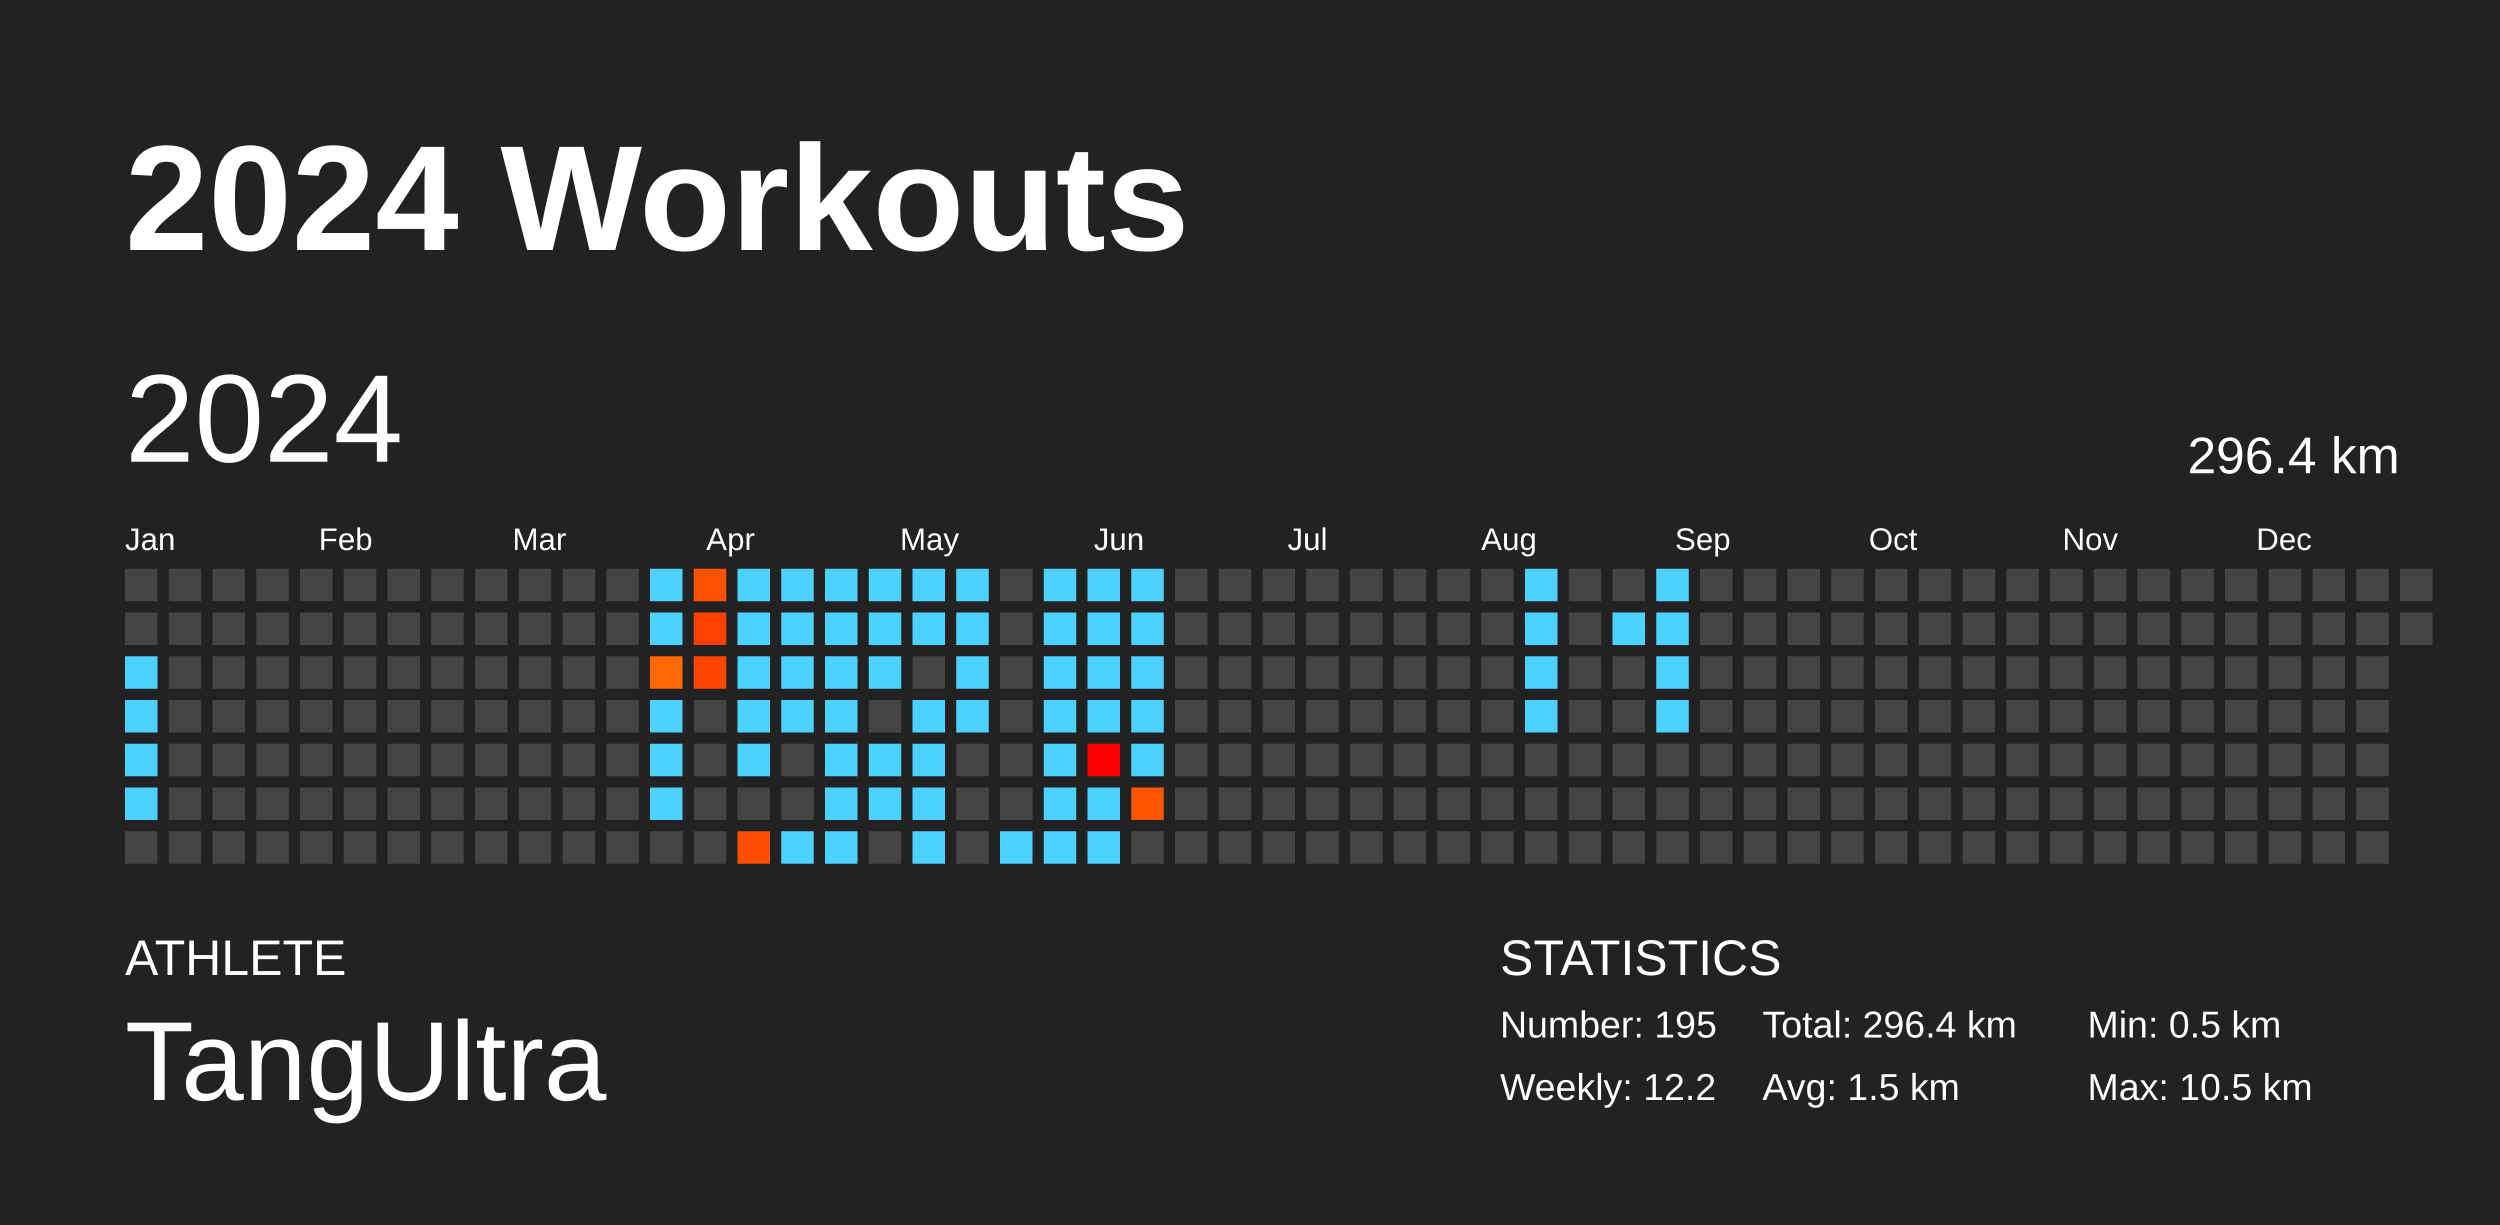
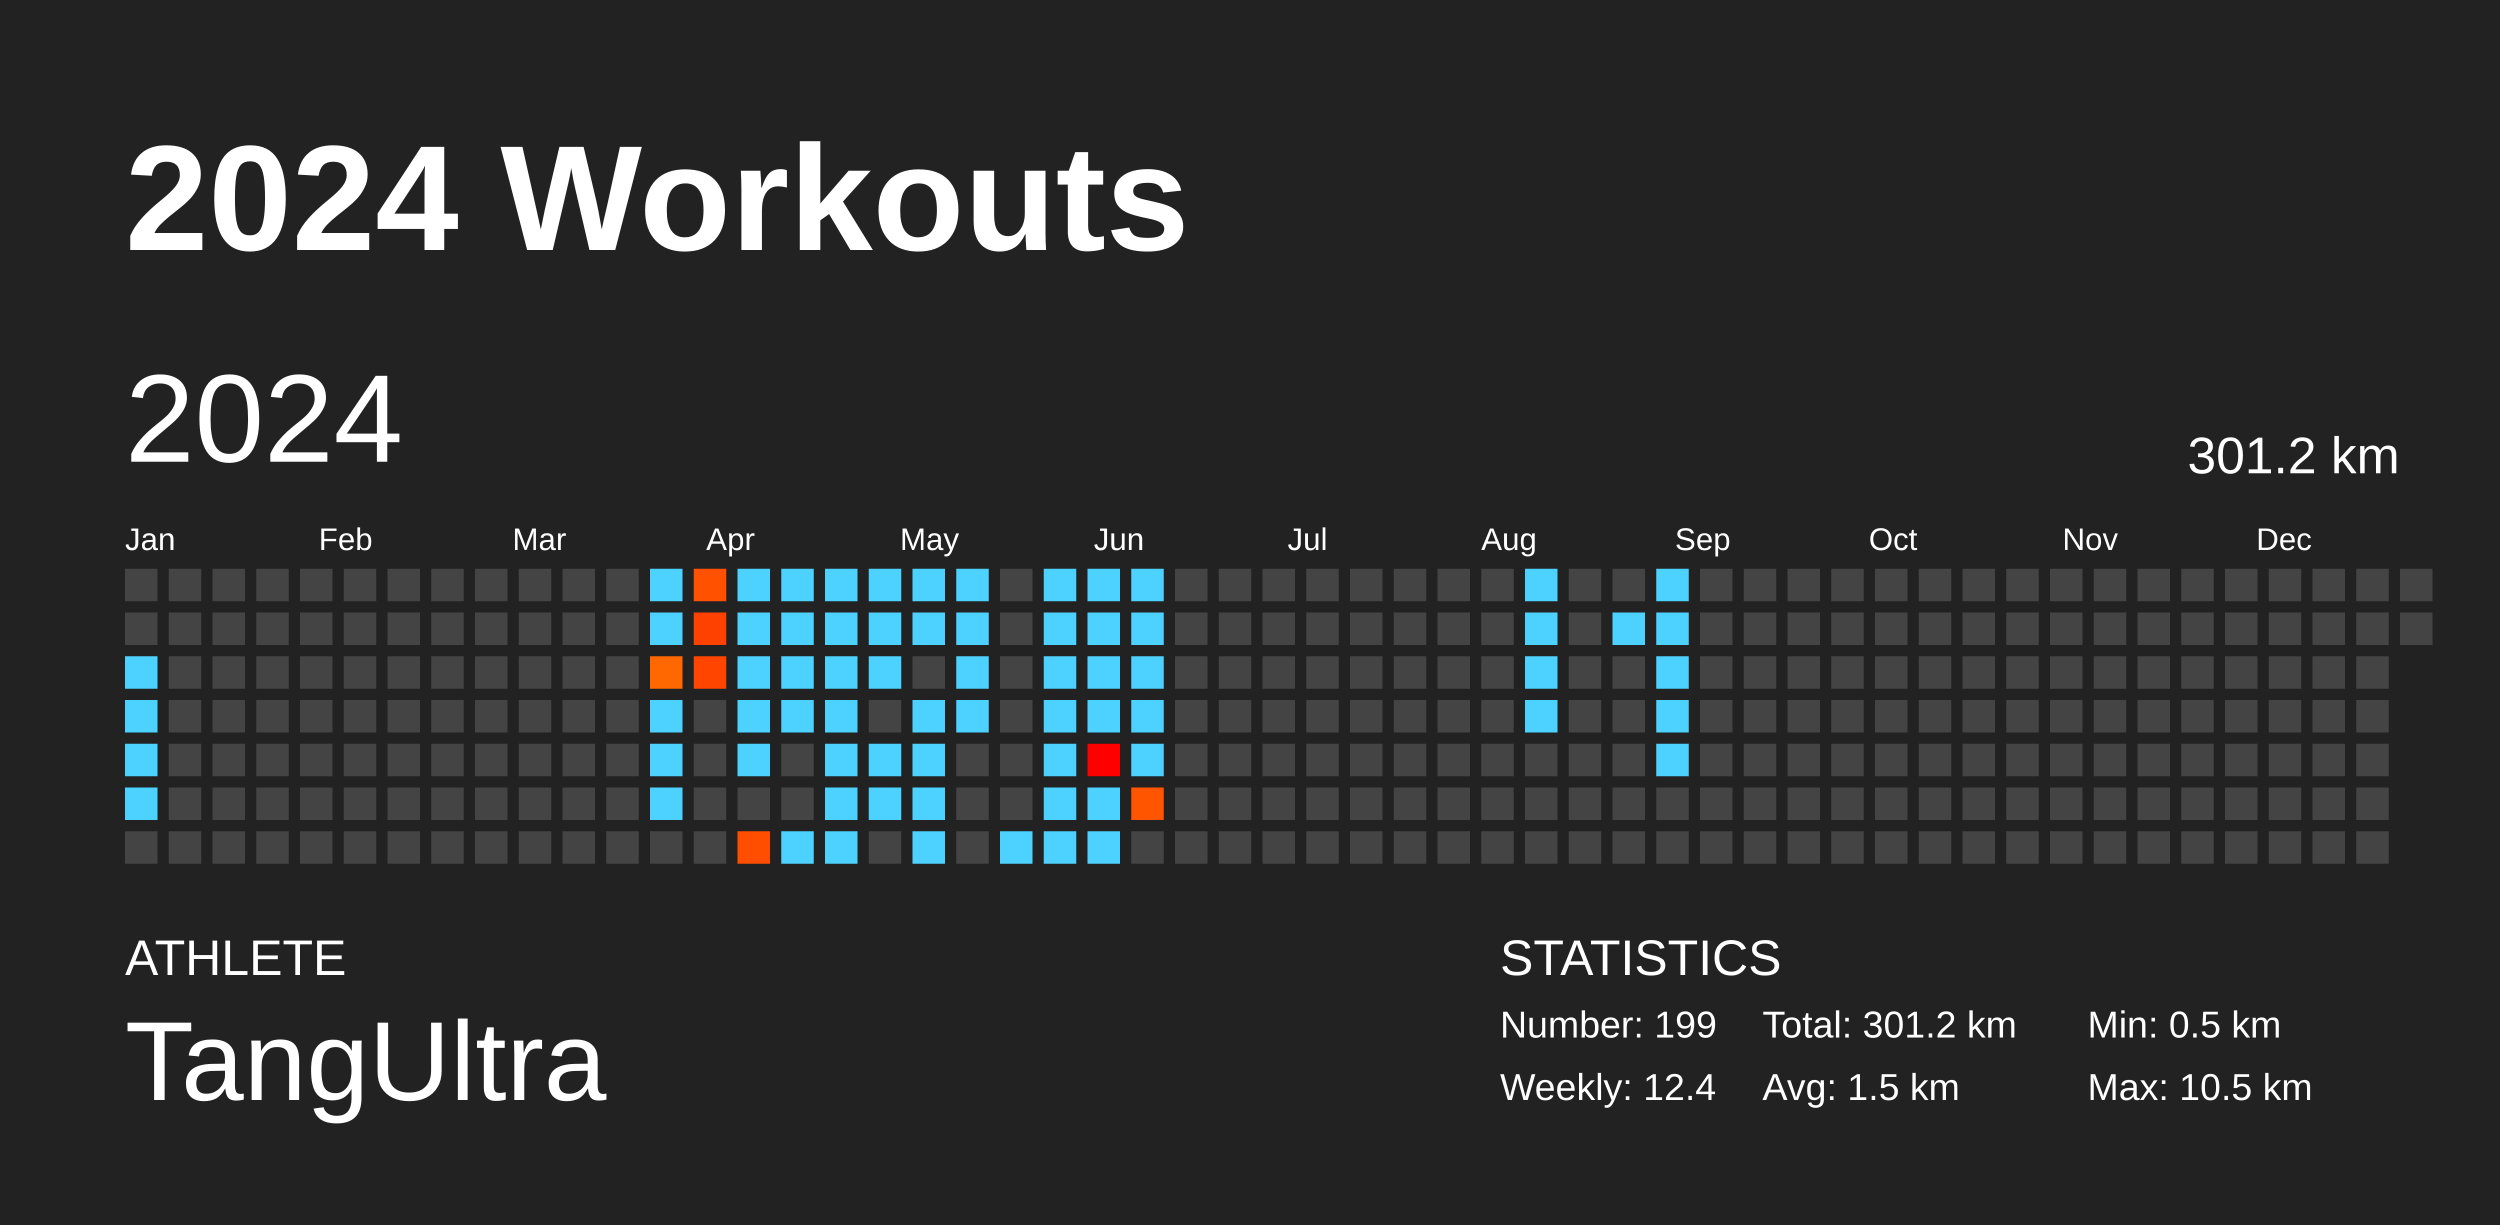
<svg xmlns="http://www.w3.org/2000/svg" baseProfile="full" height="98mm" version="1.1" viewBox="0,0,200,98" width="200mm">
  <defs />
  <rect fill="#222222" height="98" width="200" x="0" y="0" />
  <text fill="#FFFFFF" style="font-size:12px; font-family:Arial; font-weight:bold;" x="10" y="20">2024 Workouts</text>
  <text fill="#FFFFFF" style="font-size:4px; font-family:Arial" x="10" y="78">ATHLETE</text>
  <text fill="#FFFFFF" style="font-size:9px; font-family:Arial" x="10" y="88">TangUltra</text>
  <text fill="#FFFFFF" style="font-size:4px; font-family:Arial" x="120" y="78">STATISTICS</text>
-   <text fill="#FFFFFF" style="font-size:3px; font-family:Arial" x="120" y="83">Number: 195</text>
-   <text fill="#FFFFFF" style="font-size:3px; font-family:Arial" x="120" y="88">Weekly: 12.2</text>
-   <text fill="#FFFFFF" style="font-size:3px; font-family:Arial" x="141" y="83">Total: 296.4 km</text>
+   <text fill="#FFFFFF" style="font-size:3px; font-family:Arial" x="120" y="83">Number: 199</text>
+   <text fill="#FFFFFF" style="font-size:3px; font-family:Arial" x="120" y="88">Weekly: 12.4</text>
+   <text fill="#FFFFFF" style="font-size:3px; font-family:Arial" x="141" y="83">Total: 301.2 km</text>
  <text fill="#FFFFFF" style="font-size:3px; font-family:Arial" x="141" y="88">Avg: 1.5 km</text>
  <text fill="#FFFFFF" style="font-size:3px; font-family:Arial" x="167" y="83">Min: 0.5 km</text>
  <text fill="#FFFFFF" style="font-size:3px; font-family:Arial" x="167" y="88">Max: 10.5 km</text>
  <text dominant-baseline="hanging" fill="#FFFFFF" style="font-size:10.0px; font-family:Arial;" x="10" y="30">2024</text>
-   <text dominant-baseline="hanging" fill="#FFFFFF" style="font-size:4.125px; font-family:Arial;" x="175" y="35">296.4 km</text>
+   <text dominant-baseline="hanging" fill="#FFFFFF" style="font-size:4.125px; font-family:Arial;" x="175" y="35">301.2 km</text>
  <text fill="#FFFFFF" style="font-size:2.5px; font-family:Arial" x="10.0" y="44">Jan</text>
  <text fill="#FFFFFF" style="font-size:2.5px; font-family:Arial" x="25.5" y="44">Feb</text>
  <text fill="#FFFFFF" style="font-size:2.5px; font-family:Arial" x="41.0" y="44">Mar</text>
  <text fill="#FFFFFF" style="font-size:2.5px; font-family:Arial" x="56.5" y="44">Apr</text>
  <text fill="#FFFFFF" style="font-size:2.5px; font-family:Arial" x="72.0" y="44">May</text>
  <text fill="#FFFFFF" style="font-size:2.5px; font-family:Arial" x="87.5" y="44">Jun</text>
  <text fill="#FFFFFF" style="font-size:2.5px; font-family:Arial" x="103.0" y="44">Jul</text>
  <text fill="#FFFFFF" style="font-size:2.5px; font-family:Arial" x="118.5" y="44">Aug</text>
  <text fill="#FFFFFF" style="font-size:2.5px; font-family:Arial" x="134.0" y="44">Sep</text>
  <text fill="#FFFFFF" style="font-size:2.5px; font-family:Arial" x="149.5" y="44">Oct</text>
  <text fill="#FFFFFF" style="font-size:2.5px; font-family:Arial" x="165.0" y="44">Nov</text>
  <text fill="#FFFFFF" style="font-size:2.5px; font-family:Arial" x="180.5" y="44">Dec</text>
  <rect fill="#444444" height="2.6" width="2.6" x="10.0" y="45.5" />
  <rect fill="#444444" height="2.6" width="2.6" x="10.0" y="49.0" />
  <rect fill="#4dd2ff" height="2.6" width="2.6" x="10.0" y="52.5" />
  <rect fill="#4dd2ff" height="2.6" width="2.6" x="10.0" y="56.0" />
  <rect fill="#4dd2ff" height="2.6" width="2.6" x="10.0" y="59.5" />
  <rect fill="#4dd2ff" height="2.6" width="2.6" x="10.0" y="63.0" />
  <rect fill="#444444" height="2.6" width="2.6" x="10.0" y="66.5" />
  <rect fill="#444444" height="2.6" width="2.6" x="13.5" y="45.5" />
  <rect fill="#444444" height="2.6" width="2.6" x="13.5" y="49.0" />
  <rect fill="#444444" height="2.6" width="2.6" x="13.5" y="52.5" />
  <rect fill="#444444" height="2.6" width="2.6" x="13.5" y="56.0" />
  <rect fill="#444444" height="2.6" width="2.6" x="13.5" y="59.5" />
  <rect fill="#444444" height="2.6" width="2.6" x="13.5" y="63.0" />
  <rect fill="#444444" height="2.6" width="2.6" x="13.5" y="66.5" />
  <rect fill="#444444" height="2.6" width="2.6" x="17.0" y="45.5" />
  <rect fill="#444444" height="2.6" width="2.6" x="17.0" y="49.0" />
  <rect fill="#444444" height="2.6" width="2.6" x="17.0" y="52.5" />
  <rect fill="#444444" height="2.6" width="2.6" x="17.0" y="56.0" />
  <rect fill="#444444" height="2.6" width="2.6" x="17.0" y="59.5" />
  <rect fill="#444444" height="2.6" width="2.6" x="17.0" y="63.0" />
  <rect fill="#444444" height="2.6" width="2.6" x="17.0" y="66.5" />
  <rect fill="#444444" height="2.6" width="2.6" x="20.5" y="45.5" />
  <rect fill="#444444" height="2.6" width="2.6" x="20.5" y="49.0" />
  <rect fill="#444444" height="2.6" width="2.6" x="20.5" y="52.5" />
  <rect fill="#444444" height="2.6" width="2.6" x="20.5" y="56.0" />
  <rect fill="#444444" height="2.6" width="2.6" x="20.5" y="59.5" />
  <rect fill="#444444" height="2.6" width="2.6" x="20.5" y="63.0" />
  <rect fill="#444444" height="2.6" width="2.6" x="20.5" y="66.5" />
  <rect fill="#444444" height="2.6" width="2.6" x="24.0" y="45.5" />
  <rect fill="#444444" height="2.6" width="2.6" x="24.0" y="49.0" />
  <rect fill="#444444" height="2.6" width="2.6" x="24.0" y="52.5" />
  <rect fill="#444444" height="2.6" width="2.6" x="24.0" y="56.0" />
  <rect fill="#444444" height="2.6" width="2.6" x="24.0" y="59.5" />
  <rect fill="#444444" height="2.6" width="2.6" x="24.0" y="63.0" />
  <rect fill="#444444" height="2.6" width="2.6" x="24.0" y="66.5" />
  <rect fill="#444444" height="2.6" width="2.6" x="27.5" y="45.5" />
  <rect fill="#444444" height="2.6" width="2.6" x="27.5" y="49.0" />
  <rect fill="#444444" height="2.6" width="2.6" x="27.5" y="52.5" />
  <rect fill="#444444" height="2.6" width="2.6" x="27.5" y="56.0" />
  <rect fill="#444444" height="2.6" width="2.6" x="27.5" y="59.5" />
  <rect fill="#444444" height="2.6" width="2.6" x="27.5" y="63.0" />
  <rect fill="#444444" height="2.6" width="2.6" x="27.5" y="66.5" />
  <rect fill="#444444" height="2.6" width="2.6" x="31.0" y="45.5" />
  <rect fill="#444444" height="2.6" width="2.6" x="31.0" y="49.0" />
  <rect fill="#444444" height="2.6" width="2.6" x="31.0" y="52.5" />
  <rect fill="#444444" height="2.6" width="2.6" x="31.0" y="56.0" />
  <rect fill="#444444" height="2.6" width="2.6" x="31.0" y="59.5" />
  <rect fill="#444444" height="2.6" width="2.6" x="31.0" y="63.0" />
  <rect fill="#444444" height="2.6" width="2.6" x="31.0" y="66.5" />
  <rect fill="#444444" height="2.6" width="2.6" x="34.5" y="45.5" />
  <rect fill="#444444" height="2.6" width="2.6" x="34.5" y="49.0" />
  <rect fill="#444444" height="2.6" width="2.6" x="34.5" y="52.5" />
  <rect fill="#444444" height="2.6" width="2.6" x="34.5" y="56.0" />
  <rect fill="#444444" height="2.6" width="2.6" x="34.5" y="59.5" />
  <rect fill="#444444" height="2.6" width="2.6" x="34.5" y="63.0" />
  <rect fill="#444444" height="2.6" width="2.6" x="34.5" y="66.5" />
  <rect fill="#444444" height="2.6" width="2.6" x="38.0" y="45.5" />
  <rect fill="#444444" height="2.6" width="2.6" x="38.0" y="49.0" />
  <rect fill="#444444" height="2.6" width="2.6" x="38.0" y="52.5" />
  <rect fill="#444444" height="2.6" width="2.6" x="38.0" y="56.0" />
  <rect fill="#444444" height="2.6" width="2.6" x="38.0" y="59.5" />
  <rect fill="#444444" height="2.6" width="2.6" x="38.0" y="63.0" />
  <rect fill="#444444" height="2.6" width="2.6" x="38.0" y="66.5" />
  <rect fill="#444444" height="2.6" width="2.6" x="41.5" y="45.5" />
  <rect fill="#444444" height="2.6" width="2.6" x="41.5" y="49.0" />
  <rect fill="#444444" height="2.6" width="2.6" x="41.5" y="52.5" />
  <rect fill="#444444" height="2.6" width="2.6" x="41.5" y="56.0" />
  <rect fill="#444444" height="2.6" width="2.6" x="41.5" y="59.5" />
  <rect fill="#444444" height="2.6" width="2.6" x="41.5" y="63.0" />
  <rect fill="#444444" height="2.6" width="2.6" x="41.5" y="66.5" />
  <rect fill="#444444" height="2.6" width="2.6" x="45.0" y="45.5" />
  <rect fill="#444444" height="2.6" width="2.6" x="45.0" y="49.0" />
  <rect fill="#444444" height="2.6" width="2.6" x="45.0" y="52.5" />
  <rect fill="#444444" height="2.6" width="2.6" x="45.0" y="56.0" />
  <rect fill="#444444" height="2.6" width="2.6" x="45.0" y="59.5" />
  <rect fill="#444444" height="2.6" width="2.6" x="45.0" y="63.0" />
  <rect fill="#444444" height="2.6" width="2.6" x="45.0" y="66.5" />
  <rect fill="#444444" height="2.6" width="2.6" x="48.5" y="45.5" />
  <rect fill="#444444" height="2.6" width="2.6" x="48.5" y="49.0" />
  <rect fill="#444444" height="2.6" width="2.6" x="48.5" y="52.5" />
  <rect fill="#444444" height="2.6" width="2.6" x="48.5" y="56.0" />
  <rect fill="#444444" height="2.6" width="2.6" x="48.5" y="59.5" />
  <rect fill="#444444" height="2.6" width="2.6" x="48.5" y="63.0" />
  <rect fill="#444444" height="2.6" width="2.6" x="48.5" y="66.5" />
  <rect fill="#4dd2ff" height="2.6" width="2.6" x="52.0" y="45.5" />
  <rect fill="#4dd2ff" height="2.6" width="2.6" x="52.0" y="49.0" />
  <rect fill="#ff6700" height="2.6" width="2.6" x="52.0" y="52.5" />
  <rect fill="#4dd2ff" height="2.6" width="2.6" x="52.0" y="56.0" />
  <rect fill="#4dd2ff" height="2.6" width="2.6" x="52.0" y="59.5" />
  <rect fill="#4dd2ff" height="2.6" width="2.6" x="52.0" y="63.0" />
  <rect fill="#444444" height="2.6" width="2.6" x="52.0" y="66.5" />
  <rect fill="#ff5100" height="2.6" width="2.6" x="55.5" y="45.5" />
  <rect fill="#ff4100" height="2.6" width="2.6" x="55.5" y="49.0" />
  <rect fill="#ff4500" height="2.6" width="2.6" x="55.5" y="52.5" />
  <rect fill="#444444" height="2.6" width="2.6" x="55.5" y="56.0" />
  <rect fill="#444444" height="2.6" width="2.6" x="55.5" y="59.5" />
  <rect fill="#444444" height="2.6" width="2.6" x="55.5" y="63.0" />
  <rect fill="#444444" height="2.6" width="2.6" x="55.5" y="66.5" />
  <rect fill="#4dd2ff" height="2.6" width="2.6" x="59.0" y="45.5" />
  <rect fill="#4dd2ff" height="2.6" width="2.6" x="59.0" y="49.0" />
  <rect fill="#4dd2ff" height="2.6" width="2.6" x="59.0" y="52.5" />
  <rect fill="#4dd2ff" height="2.6" width="2.6" x="59.0" y="56.0" />
  <rect fill="#4dd2ff" height="2.6" width="2.6" x="59.0" y="59.5" />
  <rect fill="#444444" height="2.6" width="2.6" x="59.0" y="63.0" />
  <rect fill="#ff4e00" height="2.6" width="2.6" x="59.0" y="66.5" />
  <rect fill="#4dd2ff" height="2.6" width="2.6" x="62.5" y="45.5" />
  <rect fill="#4dd2ff" height="2.6" width="2.6" x="62.5" y="49.0" />
  <rect fill="#4dd2ff" height="2.6" width="2.6" x="62.5" y="52.5" />
  <rect fill="#4dd2ff" height="2.6" width="2.6" x="62.5" y="56.0" />
  <rect fill="#444444" height="2.6" width="2.6" x="62.5" y="59.5" />
  <rect fill="#444444" height="2.6" width="2.6" x="62.5" y="63.0" />
  <rect fill="#4dd2ff" height="2.6" width="2.6" x="62.5" y="66.5" />
  <rect fill="#4dd2ff" height="2.6" width="2.6" x="66.0" y="45.5" />
  <rect fill="#4dd2ff" height="2.6" width="2.6" x="66.0" y="49.0" />
  <rect fill="#4dd2ff" height="2.6" width="2.6" x="66.0" y="52.5" />
  <rect fill="#4dd2ff" height="2.6" width="2.6" x="66.0" y="56.0" />
  <rect fill="#4dd2ff" height="2.6" width="2.6" x="66.0" y="59.5" />
  <rect fill="#4dd2ff" height="2.6" width="2.6" x="66.0" y="63.0" />
  <rect fill="#4dd2ff" height="2.6" width="2.6" x="66.0" y="66.5" />
  <rect fill="#4dd2ff" height="2.6" width="2.6" x="69.5" y="45.5" />
  <rect fill="#4dd2ff" height="2.6" width="2.6" x="69.5" y="49.0" />
  <rect fill="#4dd2ff" height="2.6" width="2.6" x="69.5" y="52.5" />
  <rect fill="#444444" height="2.6" width="2.6" x="69.5" y="56.0" />
  <rect fill="#4dd2ff" height="2.6" width="2.6" x="69.5" y="59.5" />
  <rect fill="#4dd2ff" height="2.6" width="2.6" x="69.5" y="63.0" />
  <rect fill="#444444" height="2.6" width="2.6" x="69.5" y="66.5" />
  <rect fill="#4dd2ff" height="2.6" width="2.6" x="73.0" y="45.5" />
  <rect fill="#4dd2ff" height="2.6" width="2.6" x="73.0" y="49.0" />
  <rect fill="#444444" height="2.6" width="2.6" x="73.0" y="52.5" />
  <rect fill="#4dd2ff" height="2.6" width="2.6" x="73.0" y="56.0" />
  <rect fill="#4dd2ff" height="2.6" width="2.6" x="73.0" y="59.5" />
  <rect fill="#4dd2ff" height="2.6" width="2.6" x="73.0" y="63.0" />
  <rect fill="#4dd2ff" height="2.6" width="2.6" x="73.0" y="66.5" />
  <rect fill="#4dd2ff" height="2.6" width="2.6" x="76.5" y="45.5" />
  <rect fill="#4dd2ff" height="2.6" width="2.6" x="76.5" y="49.0" />
  <rect fill="#4dd2ff" height="2.6" width="2.6" x="76.5" y="52.5" />
  <rect fill="#4dd2ff" height="2.6" width="2.6" x="76.5" y="56.0" />
  <rect fill="#444444" height="2.6" width="2.6" x="76.5" y="59.5" />
  <rect fill="#444444" height="2.6" width="2.6" x="76.5" y="63.0" />
  <rect fill="#444444" height="2.6" width="2.6" x="76.5" y="66.5" />
  <rect fill="#444444" height="2.6" width="2.6" x="80.0" y="45.5" />
  <rect fill="#444444" height="2.6" width="2.6" x="80.0" y="49.0" />
  <rect fill="#444444" height="2.6" width="2.6" x="80.0" y="52.5" />
  <rect fill="#444444" height="2.6" width="2.6" x="80.0" y="56.0" />
  <rect fill="#444444" height="2.6" width="2.6" x="80.0" y="59.5" />
  <rect fill="#444444" height="2.6" width="2.6" x="80.0" y="63.0" />
  <rect fill="#4dd2ff" height="2.6" width="2.6" x="80.0" y="66.5" />
  <rect fill="#4dd2ff" height="2.6" width="2.6" x="83.5" y="45.5" />
  <rect fill="#4dd2ff" height="2.6" width="2.6" x="83.5" y="49.0" />
  <rect fill="#4dd2ff" height="2.6" width="2.6" x="83.5" y="52.5" />
  <rect fill="#4dd2ff" height="2.6" width="2.6" x="83.5" y="56.0" />
  <rect fill="#4dd2ff" height="2.6" width="2.6" x="83.5" y="59.5" />
  <rect fill="#4dd2ff" height="2.6" width="2.6" x="83.5" y="63.0" />
  <rect fill="#4dd2ff" height="2.6" width="2.6" x="83.5" y="66.5" />
  <rect fill="#4dd2ff" height="2.6" width="2.6" x="87.0" y="45.5" />
  <rect fill="#4dd2ff" height="2.6" width="2.6" x="87.0" y="49.0" />
  <rect fill="#4dd2ff" height="2.6" width="2.6" x="87.0" y="52.5" />
  <rect fill="#4dd2ff" height="2.6" width="2.6" x="87.0" y="56.0" />
  <rect fill="#ff0000" height="2.6" width="2.6" x="87.0" y="59.5" />
  <rect fill="#4dd2ff" height="2.6" width="2.6" x="87.0" y="63.0" />
  <rect fill="#4dd2ff" height="2.6" width="2.6" x="87.0" y="66.5" />
  <rect fill="#4dd2ff" height="2.6" width="2.6" x="90.5" y="45.5" />
  <rect fill="#4dd2ff" height="2.6" width="2.6" x="90.5" y="49.0" />
  <rect fill="#4dd2ff" height="2.6" width="2.6" x="90.5" y="52.5" />
  <rect fill="#4dd2ff" height="2.6" width="2.6" x="90.5" y="56.0" />
  <rect fill="#4dd2ff" height="2.6" width="2.6" x="90.5" y="59.5" />
  <rect fill="#ff5500" height="2.6" width="2.6" x="90.5" y="63.0" />
  <rect fill="#444444" height="2.6" width="2.6" x="90.5" y="66.5" />
  <rect fill="#444444" height="2.6" width="2.6" x="94.0" y="45.5" />
  <rect fill="#444444" height="2.6" width="2.6" x="94.0" y="49.0" />
  <rect fill="#444444" height="2.6" width="2.6" x="94.0" y="52.5" />
  <rect fill="#444444" height="2.6" width="2.6" x="94.0" y="56.0" />
  <rect fill="#444444" height="2.6" width="2.6" x="94.0" y="59.5" />
  <rect fill="#444444" height="2.6" width="2.6" x="94.0" y="63.0" />
  <rect fill="#444444" height="2.6" width="2.6" x="94.0" y="66.5" />
  <rect fill="#444444" height="2.6" width="2.6" x="97.5" y="45.5" />
  <rect fill="#444444" height="2.6" width="2.6" x="97.5" y="49.0" />
  <rect fill="#444444" height="2.6" width="2.6" x="97.5" y="52.5" />
  <rect fill="#444444" height="2.6" width="2.6" x="97.5" y="56.0" />
  <rect fill="#444444" height="2.6" width="2.6" x="97.5" y="59.5" />
  <rect fill="#444444" height="2.6" width="2.6" x="97.5" y="63.0" />
  <rect fill="#444444" height="2.6" width="2.6" x="97.5" y="66.5" />
  <rect fill="#444444" height="2.6" width="2.6" x="101.0" y="45.5" />
  <rect fill="#444444" height="2.6" width="2.6" x="101.0" y="49.0" />
  <rect fill="#444444" height="2.6" width="2.6" x="101.0" y="52.5" />
  <rect fill="#444444" height="2.6" width="2.6" x="101.0" y="56.0" />
  <rect fill="#444444" height="2.6" width="2.6" x="101.0" y="59.5" />
  <rect fill="#444444" height="2.6" width="2.6" x="101.0" y="63.0" />
  <rect fill="#444444" height="2.6" width="2.6" x="101.0" y="66.5" />
  <rect fill="#444444" height="2.6" width="2.6" x="104.5" y="45.5" />
  <rect fill="#444444" height="2.6" width="2.6" x="104.5" y="49.0" />
  <rect fill="#444444" height="2.6" width="2.6" x="104.5" y="52.5" />
  <rect fill="#444444" height="2.6" width="2.6" x="104.5" y="56.0" />
  <rect fill="#444444" height="2.6" width="2.6" x="104.5" y="59.5" />
  <rect fill="#444444" height="2.6" width="2.6" x="104.5" y="63.0" />
  <rect fill="#444444" height="2.6" width="2.6" x="104.5" y="66.5" />
  <rect fill="#444444" height="2.6" width="2.6" x="108.0" y="45.5" />
  <rect fill="#444444" height="2.6" width="2.6" x="108.0" y="49.0" />
  <rect fill="#444444" height="2.6" width="2.6" x="108.0" y="52.5" />
  <rect fill="#444444" height="2.6" width="2.6" x="108.0" y="56.0" />
  <rect fill="#444444" height="2.6" width="2.6" x="108.0" y="59.5" />
  <rect fill="#444444" height="2.6" width="2.6" x="108.0" y="63.0" />
  <rect fill="#444444" height="2.6" width="2.6" x="108.0" y="66.5" />
  <rect fill="#444444" height="2.6" width="2.6" x="111.5" y="45.5" />
  <rect fill="#444444" height="2.6" width="2.6" x="111.5" y="49.0" />
  <rect fill="#444444" height="2.6" width="2.6" x="111.5" y="52.5" />
  <rect fill="#444444" height="2.6" width="2.6" x="111.5" y="56.0" />
  <rect fill="#444444" height="2.6" width="2.6" x="111.5" y="59.5" />
  <rect fill="#444444" height="2.6" width="2.6" x="111.5" y="63.0" />
  <rect fill="#444444" height="2.6" width="2.6" x="111.5" y="66.5" />
  <rect fill="#444444" height="2.6" width="2.6" x="115.0" y="45.5" />
  <rect fill="#444444" height="2.6" width="2.6" x="115.0" y="49.0" />
  <rect fill="#444444" height="2.6" width="2.6" x="115.0" y="52.5" />
  <rect fill="#444444" height="2.6" width="2.6" x="115.0" y="56.0" />
  <rect fill="#444444" height="2.6" width="2.6" x="115.0" y="59.5" />
  <rect fill="#444444" height="2.6" width="2.6" x="115.0" y="63.0" />
  <rect fill="#444444" height="2.6" width="2.6" x="115.0" y="66.5" />
  <rect fill="#444444" height="2.6" width="2.6" x="118.5" y="45.5" />
  <rect fill="#444444" height="2.6" width="2.6" x="118.5" y="49.0" />
  <rect fill="#444444" height="2.6" width="2.6" x="118.5" y="52.5" />
  <rect fill="#444444" height="2.6" width="2.6" x="118.5" y="56.0" />
  <rect fill="#444444" height="2.6" width="2.6" x="118.5" y="59.5" />
  <rect fill="#444444" height="2.6" width="2.6" x="118.5" y="63.0" />
  <rect fill="#444444" height="2.6" width="2.6" x="118.5" y="66.5" />
  <rect fill="#4dd2ff" height="2.6" width="2.6" x="122.0" y="45.5" />
  <rect fill="#4dd2ff" height="2.6" width="2.6" x="122.0" y="49.0" />
  <rect fill="#4dd2ff" height="2.6" width="2.6" x="122.0" y="52.5" />
  <rect fill="#4dd2ff" height="2.6" width="2.6" x="122.0" y="56.0" />
  <rect fill="#444444" height="2.6" width="2.6" x="122.0" y="59.5" />
  <rect fill="#444444" height="2.6" width="2.6" x="122.0" y="63.0" />
  <rect fill="#444444" height="2.6" width="2.6" x="122.0" y="66.5" />
  <rect fill="#444444" height="2.6" width="2.6" x="125.5" y="45.5" />
  <rect fill="#444444" height="2.6" width="2.6" x="125.5" y="49.0" />
  <rect fill="#444444" height="2.6" width="2.6" x="125.5" y="52.5" />
  <rect fill="#444444" height="2.6" width="2.6" x="125.5" y="56.0" />
  <rect fill="#444444" height="2.6" width="2.6" x="125.5" y="59.5" />
  <rect fill="#444444" height="2.6" width="2.6" x="125.5" y="63.0" />
  <rect fill="#444444" height="2.6" width="2.6" x="125.5" y="66.5" />
  <rect fill="#444444" height="2.6" width="2.6" x="129.0" y="45.5" />
  <rect fill="#4dd2ff" height="2.6" width="2.6" x="129.0" y="49.0" />
  <rect fill="#444444" height="2.6" width="2.6" x="129.0" y="52.5" />
  <rect fill="#444444" height="2.6" width="2.6" x="129.0" y="56.0" />
  <rect fill="#444444" height="2.6" width="2.6" x="129.0" y="59.5" />
  <rect fill="#444444" height="2.6" width="2.6" x="129.0" y="63.0" />
  <rect fill="#444444" height="2.6" width="2.6" x="129.0" y="66.5" />
  <rect fill="#4dd2ff" height="2.6" width="2.6" x="132.5" y="45.5" />
  <rect fill="#4dd2ff" height="2.6" width="2.6" x="132.5" y="49.0" />
  <rect fill="#4dd2ff" height="2.6" width="2.6" x="132.5" y="52.5" />
  <rect fill="#4dd2ff" height="2.6" width="2.6" x="132.5" y="56.0" />
-   <rect fill="#444444" height="2.6" width="2.6" x="132.5" y="59.5" />
+   <rect fill="#4dd2ff" height="2.6" width="2.6" x="132.5" y="59.5" />
  <rect fill="#444444" height="2.6" width="2.6" x="132.5" y="63.0" />
  <rect fill="#444444" height="2.6" width="2.6" x="132.5" y="66.5" />
  <rect fill="#444444" height="2.6" width="2.6" x="136.0" y="45.5" />
  <rect fill="#444444" height="2.6" width="2.6" x="136.0" y="49.0" />
  <rect fill="#444444" height="2.6" width="2.6" x="136.0" y="52.5" />
  <rect fill="#444444" height="2.6" width="2.6" x="136.0" y="56.0" />
  <rect fill="#444444" height="2.6" width="2.6" x="136.0" y="59.5" />
  <rect fill="#444444" height="2.6" width="2.6" x="136.0" y="63.0" />
  <rect fill="#444444" height="2.6" width="2.6" x="136.0" y="66.5" />
  <rect fill="#444444" height="2.6" width="2.6" x="139.5" y="45.5" />
  <rect fill="#444444" height="2.6" width="2.6" x="139.5" y="49.0" />
  <rect fill="#444444" height="2.6" width="2.6" x="139.5" y="52.5" />
  <rect fill="#444444" height="2.6" width="2.6" x="139.5" y="56.0" />
  <rect fill="#444444" height="2.6" width="2.6" x="139.5" y="59.5" />
  <rect fill="#444444" height="2.6" width="2.6" x="139.5" y="63.0" />
  <rect fill="#444444" height="2.6" width="2.6" x="139.5" y="66.5" />
  <rect fill="#444444" height="2.6" width="2.6" x="143.0" y="45.5" />
  <rect fill="#444444" height="2.6" width="2.6" x="143.0" y="49.0" />
  <rect fill="#444444" height="2.6" width="2.6" x="143.0" y="52.5" />
  <rect fill="#444444" height="2.6" width="2.6" x="143.0" y="56.0" />
  <rect fill="#444444" height="2.6" width="2.6" x="143.0" y="59.5" />
  <rect fill="#444444" height="2.6" width="2.6" x="143.0" y="63.0" />
  <rect fill="#444444" height="2.6" width="2.6" x="143.0" y="66.5" />
  <rect fill="#444444" height="2.6" width="2.6" x="146.5" y="45.5" />
  <rect fill="#444444" height="2.6" width="2.6" x="146.5" y="49.0" />
  <rect fill="#444444" height="2.6" width="2.6" x="146.5" y="52.5" />
  <rect fill="#444444" height="2.6" width="2.6" x="146.5" y="56.0" />
  <rect fill="#444444" height="2.6" width="2.6" x="146.5" y="59.5" />
  <rect fill="#444444" height="2.6" width="2.6" x="146.5" y="63.0" />
  <rect fill="#444444" height="2.6" width="2.6" x="146.5" y="66.5" />
  <rect fill="#444444" height="2.6" width="2.6" x="150.0" y="45.5" />
  <rect fill="#444444" height="2.6" width="2.6" x="150.0" y="49.0" />
  <rect fill="#444444" height="2.6" width="2.6" x="150.0" y="52.5" />
  <rect fill="#444444" height="2.6" width="2.6" x="150.0" y="56.0" />
  <rect fill="#444444" height="2.6" width="2.6" x="150.0" y="59.5" />
  <rect fill="#444444" height="2.6" width="2.6" x="150.0" y="63.0" />
  <rect fill="#444444" height="2.6" width="2.6" x="150.0" y="66.5" />
  <rect fill="#444444" height="2.6" width="2.6" x="153.5" y="45.5" />
  <rect fill="#444444" height="2.6" width="2.6" x="153.5" y="49.0" />
  <rect fill="#444444" height="2.6" width="2.6" x="153.5" y="52.5" />
  <rect fill="#444444" height="2.6" width="2.6" x="153.5" y="56.0" />
  <rect fill="#444444" height="2.6" width="2.6" x="153.5" y="59.5" />
  <rect fill="#444444" height="2.6" width="2.6" x="153.5" y="63.0" />
  <rect fill="#444444" height="2.6" width="2.6" x="153.5" y="66.5" />
  <rect fill="#444444" height="2.6" width="2.6" x="157.0" y="45.5" />
  <rect fill="#444444" height="2.6" width="2.6" x="157.0" y="49.0" />
  <rect fill="#444444" height="2.6" width="2.6" x="157.0" y="52.5" />
  <rect fill="#444444" height="2.6" width="2.6" x="157.0" y="56.0" />
  <rect fill="#444444" height="2.6" width="2.6" x="157.0" y="59.5" />
  <rect fill="#444444" height="2.6" width="2.6" x="157.0" y="63.0" />
  <rect fill="#444444" height="2.6" width="2.6" x="157.0" y="66.5" />
  <rect fill="#444444" height="2.6" width="2.6" x="160.5" y="45.5" />
  <rect fill="#444444" height="2.6" width="2.6" x="160.5" y="49.0" />
  <rect fill="#444444" height="2.6" width="2.6" x="160.5" y="52.5" />
  <rect fill="#444444" height="2.6" width="2.6" x="160.5" y="56.0" />
  <rect fill="#444444" height="2.6" width="2.6" x="160.5" y="59.5" />
  <rect fill="#444444" height="2.6" width="2.6" x="160.5" y="63.0" />
  <rect fill="#444444" height="2.6" width="2.6" x="160.5" y="66.5" />
  <rect fill="#444444" height="2.6" width="2.6" x="164.0" y="45.5" />
  <rect fill="#444444" height="2.6" width="2.6" x="164.0" y="49.0" />
  <rect fill="#444444" height="2.6" width="2.6" x="164.0" y="52.5" />
  <rect fill="#444444" height="2.6" width="2.6" x="164.0" y="56.0" />
  <rect fill="#444444" height="2.6" width="2.6" x="164.0" y="59.5" />
  <rect fill="#444444" height="2.6" width="2.6" x="164.0" y="63.0" />
  <rect fill="#444444" height="2.6" width="2.6" x="164.0" y="66.5" />
  <rect fill="#444444" height="2.6" width="2.6" x="167.5" y="45.5" />
  <rect fill="#444444" height="2.6" width="2.6" x="167.5" y="49.0" />
  <rect fill="#444444" height="2.6" width="2.6" x="167.5" y="52.5" />
  <rect fill="#444444" height="2.6" width="2.6" x="167.5" y="56.0" />
  <rect fill="#444444" height="2.6" width="2.6" x="167.5" y="59.5" />
  <rect fill="#444444" height="2.6" width="2.6" x="167.5" y="63.0" />
  <rect fill="#444444" height="2.6" width="2.6" x="167.5" y="66.5" />
  <rect fill="#444444" height="2.6" width="2.6" x="171.0" y="45.5" />
  <rect fill="#444444" height="2.6" width="2.6" x="171.0" y="49.0" />
  <rect fill="#444444" height="2.6" width="2.6" x="171.0" y="52.5" />
  <rect fill="#444444" height="2.6" width="2.6" x="171.0" y="56.0" />
  <rect fill="#444444" height="2.6" width="2.6" x="171.0" y="59.5" />
  <rect fill="#444444" height="2.6" width="2.6" x="171.0" y="63.0" />
  <rect fill="#444444" height="2.6" width="2.6" x="171.0" y="66.5" />
  <rect fill="#444444" height="2.6" width="2.6" x="174.5" y="45.5" />
  <rect fill="#444444" height="2.6" width="2.6" x="174.5" y="49.0" />
  <rect fill="#444444" height="2.6" width="2.6" x="174.5" y="52.5" />
  <rect fill="#444444" height="2.6" width="2.6" x="174.5" y="56.0" />
  <rect fill="#444444" height="2.6" width="2.6" x="174.5" y="59.5" />
  <rect fill="#444444" height="2.6" width="2.6" x="174.5" y="63.0" />
  <rect fill="#444444" height="2.6" width="2.6" x="174.5" y="66.5" />
  <rect fill="#444444" height="2.6" width="2.6" x="178.0" y="45.5" />
  <rect fill="#444444" height="2.6" width="2.6" x="178.0" y="49.0" />
  <rect fill="#444444" height="2.6" width="2.6" x="178.0" y="52.5" />
  <rect fill="#444444" height="2.6" width="2.6" x="178.0" y="56.0" />
  <rect fill="#444444" height="2.6" width="2.6" x="178.0" y="59.5" />
  <rect fill="#444444" height="2.6" width="2.6" x="178.0" y="63.0" />
  <rect fill="#444444" height="2.6" width="2.6" x="178.0" y="66.5" />
  <rect fill="#444444" height="2.6" width="2.6" x="181.5" y="45.5" />
  <rect fill="#444444" height="2.6" width="2.6" x="181.5" y="49.0" />
  <rect fill="#444444" height="2.6" width="2.6" x="181.5" y="52.5" />
  <rect fill="#444444" height="2.6" width="2.6" x="181.5" y="56.0" />
  <rect fill="#444444" height="2.6" width="2.6" x="181.5" y="59.5" />
  <rect fill="#444444" height="2.6" width="2.6" x="181.5" y="63.0" />
  <rect fill="#444444" height="2.6" width="2.6" x="181.5" y="66.5" />
  <rect fill="#444444" height="2.6" width="2.6" x="185.0" y="45.5" />
  <rect fill="#444444" height="2.6" width="2.6" x="185.0" y="49.0" />
  <rect fill="#444444" height="2.6" width="2.6" x="185.0" y="52.5" />
  <rect fill="#444444" height="2.6" width="2.6" x="185.0" y="56.0" />
  <rect fill="#444444" height="2.6" width="2.6" x="185.0" y="59.5" />
  <rect fill="#444444" height="2.6" width="2.6" x="185.0" y="63.0" />
  <rect fill="#444444" height="2.6" width="2.6" x="185.0" y="66.5" />
  <rect fill="#444444" height="2.6" width="2.6" x="188.5" y="45.5" />
  <rect fill="#444444" height="2.6" width="2.6" x="188.5" y="49.0" />
  <rect fill="#444444" height="2.6" width="2.6" x="188.5" y="52.5" />
  <rect fill="#444444" height="2.6" width="2.6" x="188.5" y="56.0" />
  <rect fill="#444444" height="2.6" width="2.6" x="188.5" y="59.5" />
  <rect fill="#444444" height="2.6" width="2.6" x="188.5" y="63.0" />
  <rect fill="#444444" height="2.6" width="2.6" x="188.5" y="66.5" />
  <rect fill="#444444" height="2.6" width="2.6" x="192.0" y="45.5" />
  <rect fill="#444444" height="2.6" width="2.6" x="192.0" y="49.0" />
</svg>
